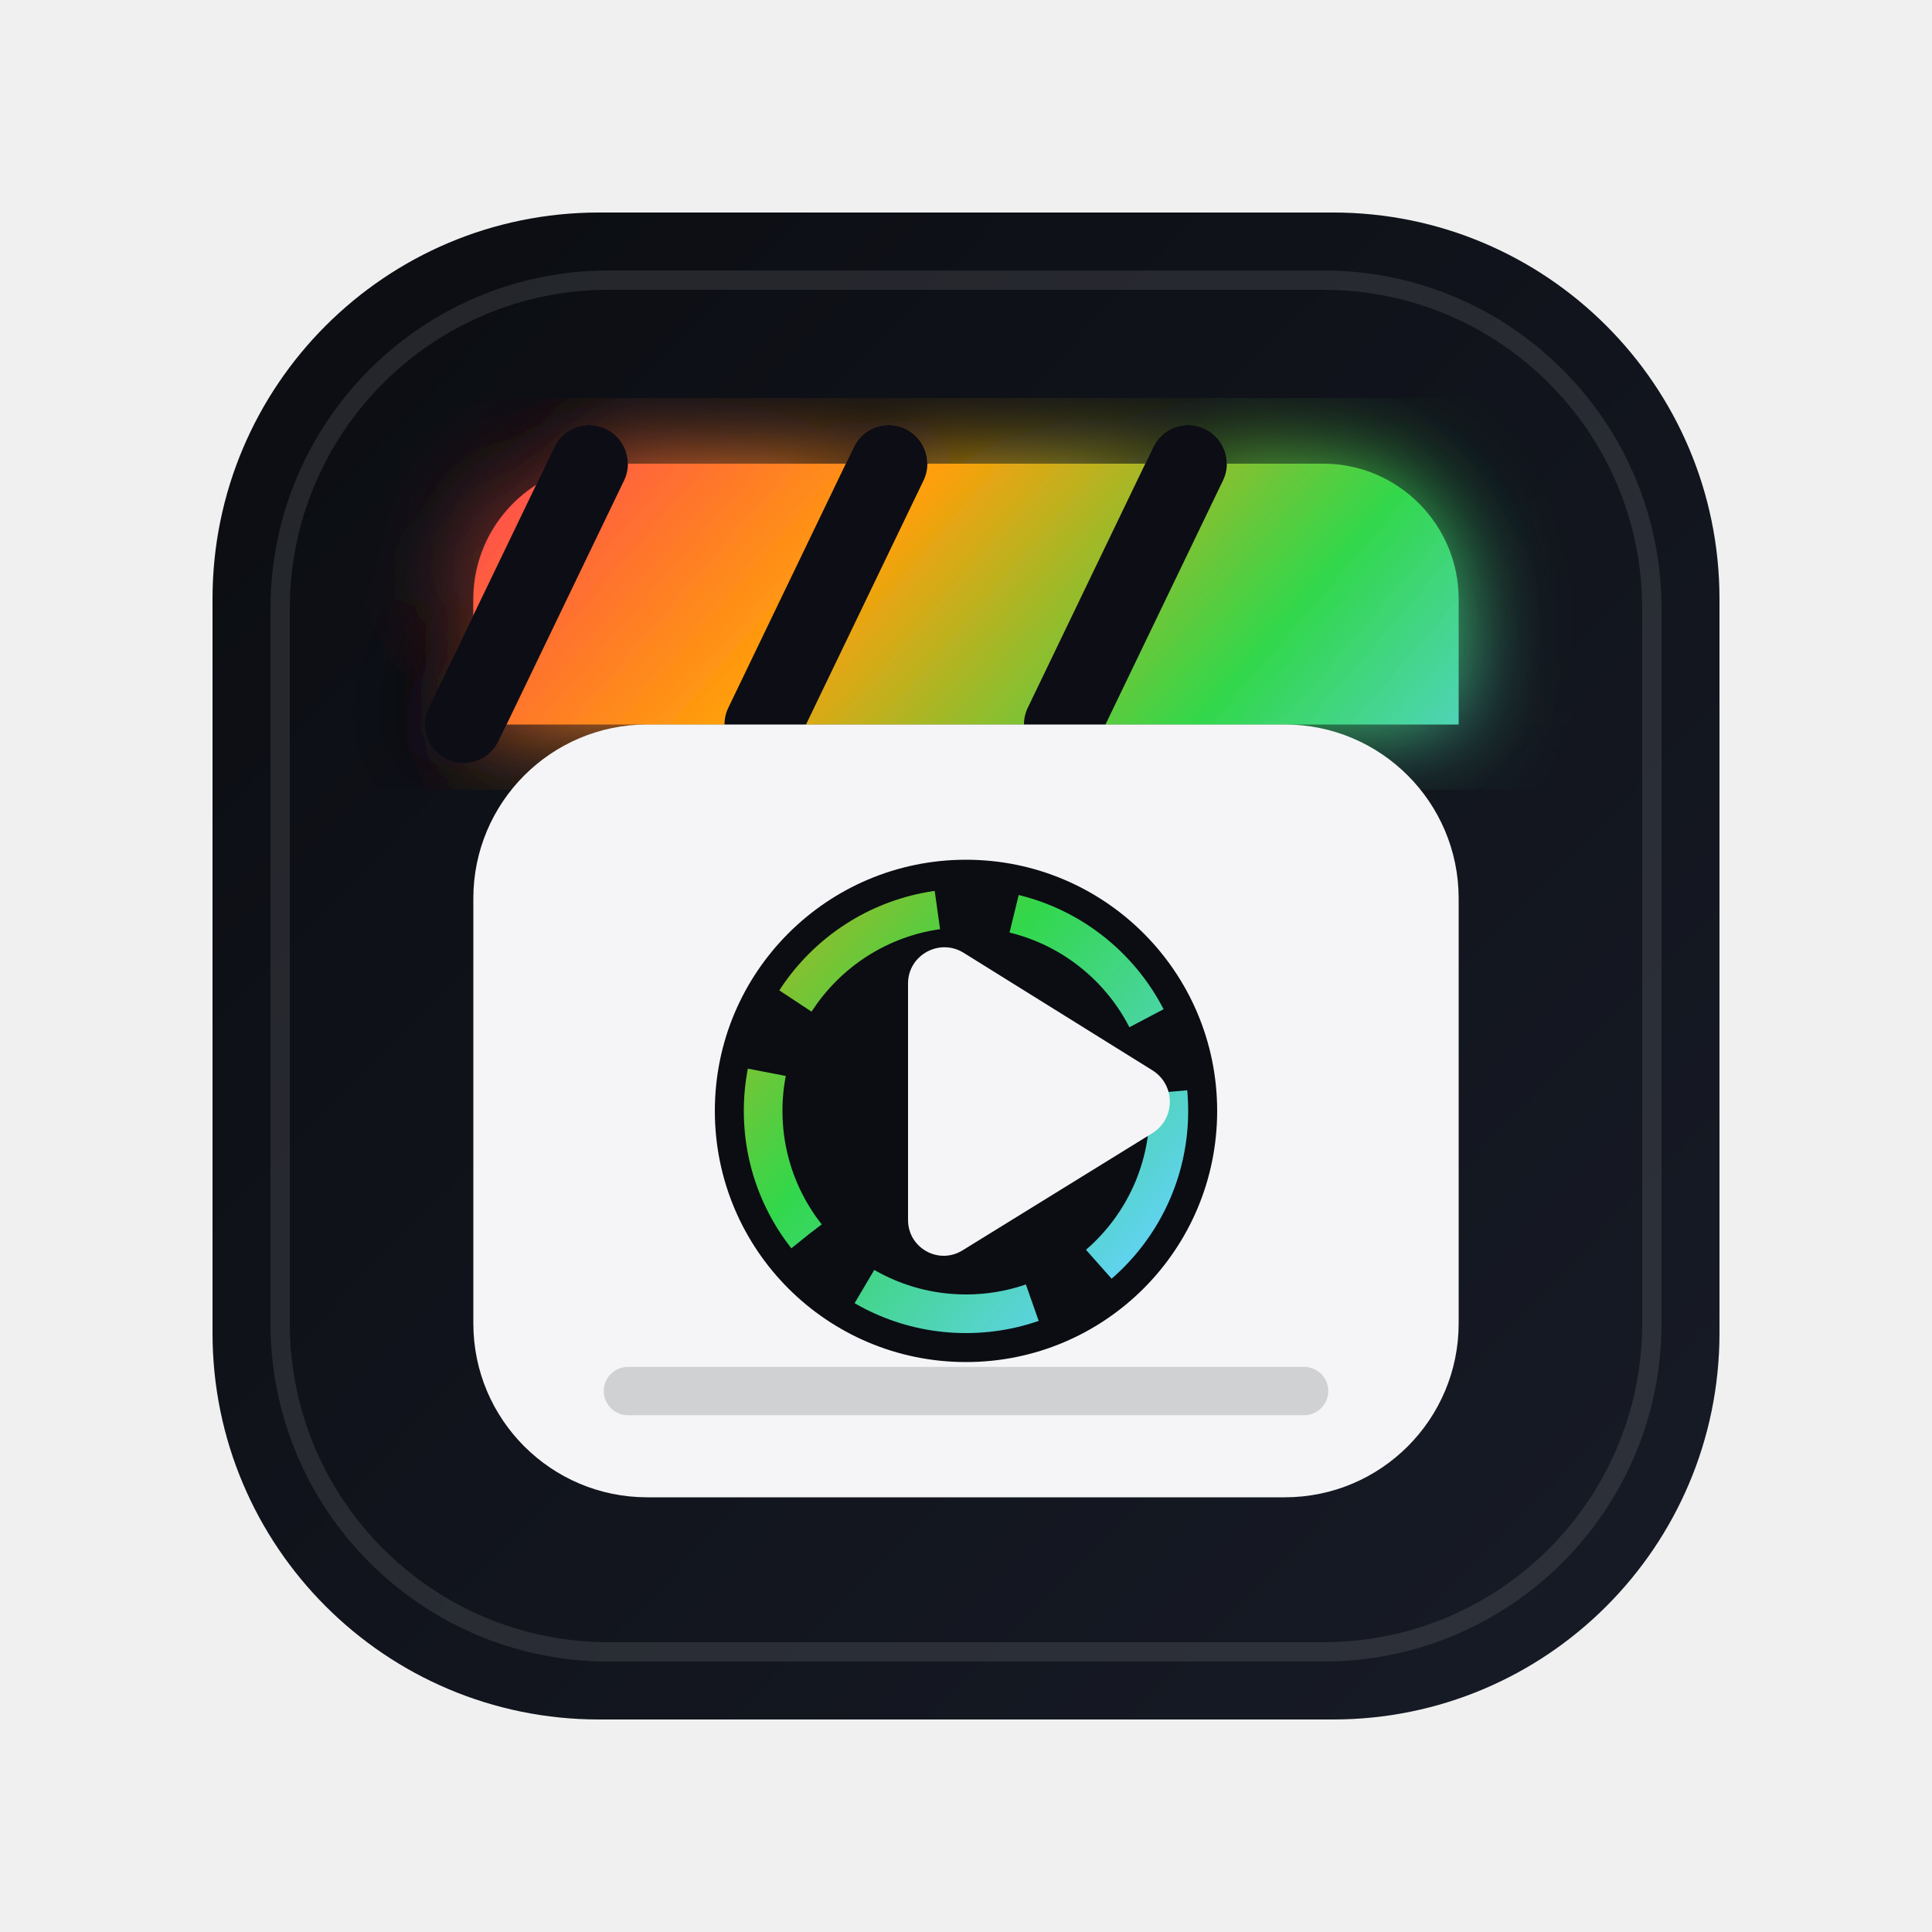
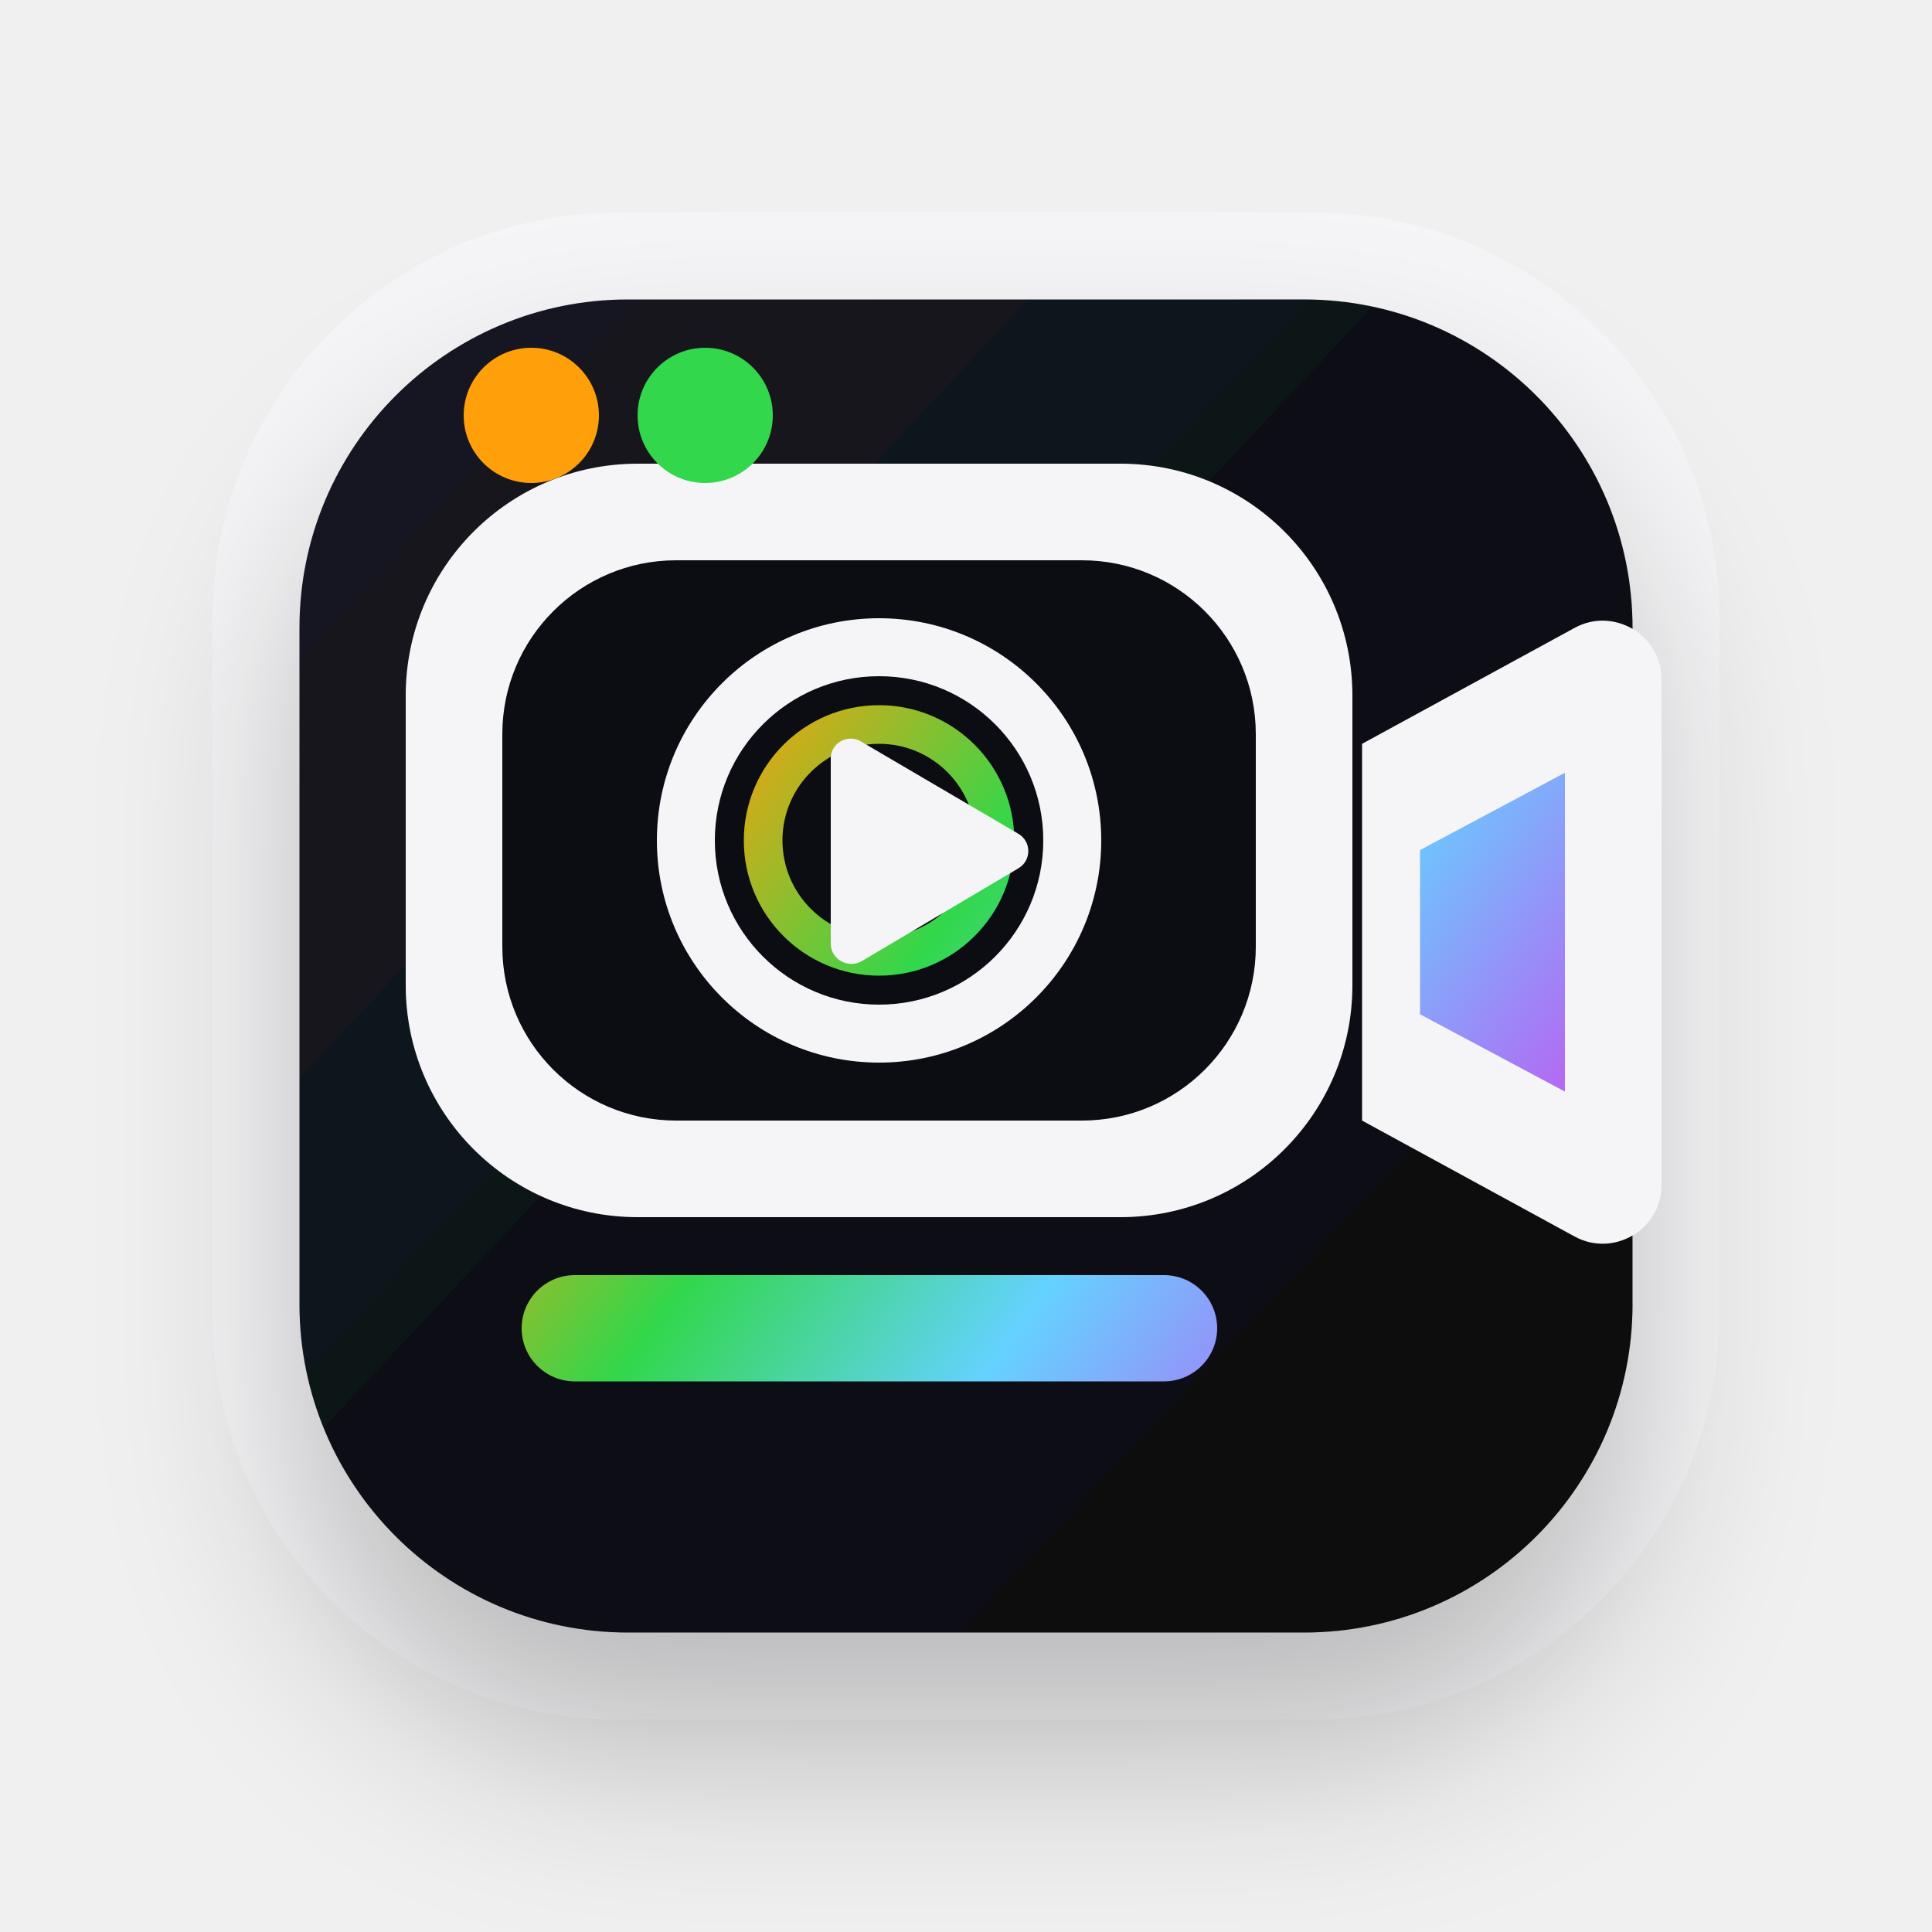
<svg xmlns="http://www.w3.org/2000/svg" width="200" height="200" viewBox="0 0 200 200" fill="none">
  <defs>
-     <linearGradient id="bg" x1="26" y1="28" x2="174" y2="172" gradientUnits="userSpaceOnUse">
-       <stop stop-color="#0B0D12" />
-       <stop offset="1" stop-color="#171B26" />
+     <linearGradient id="case" x1="38" y1="42" x2="162" y2="158" gradientUnits="userSpaceOnUse">
+       <stop stop-color="#151821" />
+       <stop offset="1" stop-color="#07080D" />
    </linearGradient>
-     <linearGradient id="rainbow" x1="40" y1="48" x2="158" y2="150" gradientUnits="userSpaceOnUse">
+     <linearGradient id="rainbow" x1="46" y1="62" x2="150" y2="137" gradientUnits="userSpaceOnUse">
      <stop stop-color="#FF375F" />
-       <stop offset="0.28" stop-color="#FF9F0A" />
-       <stop offset="0.52" stop-color="#32D74B" />
-       <stop offset="0.74" stop-color="#64D2FF" />
+       <stop offset="0.23" stop-color="#FF9F0A" />
+       <stop offset="0.48" stop-color="#32D74B" />
+       <stop offset="0.72" stop-color="#64D2FF" />
      <stop offset="1" stop-color="#BF5AF2" />
    </linearGradient>
-     <filter id="glow" x="-25%" y="-25%" width="150%" height="150%">
-       <feGaussianBlur stdDeviation="5" result="blur" />
-       <feMerge>
-         <feMergeNode in="blur" />
-         <feMergeNode in="SourceGraphic" />
-       </feMerge>
+     <filter id="shadow" x="-25%" y="-25%" width="150%" height="150%">
+       <feDropShadow dx="0" dy="12" stdDeviation="10" flood-color="#000" flood-opacity=".24" />
    </filter>
  </defs>
-   <rect x="22" y="22" width="156" height="156" rx="40" fill="url(#bg)" />
-   <rect x="29" y="29" width="142" height="142" rx="34" stroke="white" stroke-opacity=".10" stroke-width="2" />
-   <g filter="url(#glow)">
-     <path d="M49 62C49 54.3 55.3 48 63 48H137C144.7 48 151 54.3 151 62V75H49V62Z" fill="url(#rainbow)" />
-     <path d="M61 48L48 75" stroke="#0B0D12" stroke-width="8" stroke-linecap="round" />
-     <path d="M92 48L79 75" stroke="#0B0D12" stroke-width="8" stroke-linecap="round" />
-     <path d="M123 48L110 75" stroke="#0B0D12" stroke-width="8" stroke-linecap="round" />
-   </g>
-   <rect x="49" y="75" width="102" height="80" rx="18" fill="#F5F5F7" />
-   <circle cx="100" cy="115" r="26" fill="#0B0D12" />
-   <circle cx="100" cy="115" r="21" stroke="url(#rainbow)" stroke-width="4" stroke-dasharray="18 8" />
-   <path d="M94 101.8C94 98.9 97.2 97.1 99.7 98.6L119.3 110.8C121.7 112.3 121.7 115.8 119.3 117.3L99.7 129.4C97.2 131 94 129.2 94 126.3V101.8Z" fill="#F5F5F7" />
-   <path d="M65 144H135" stroke="#0B0D12" stroke-opacity=".16" stroke-width="5" stroke-linecap="round" />
+   <rect x="22" y="22" width="156" height="156" rx="42" fill="#F5F5F7" />
+   <rect x="31" y="31" width="138" height="138" rx="34" fill="url(#case)" filter="url(#shadow)" />
+   <rect x="42" y="48" width="98" height="78" rx="24" fill="#F5F5F7" />
+   <rect x="52" y="58" width="78" height="58" rx="18" fill="#0B0D12" />
+   <path d="M141 77L163 65C167 62.8 172 65.7 172 70.3V122.7C172 127.3 167 130.2 163 128L141 116V77Z" fill="#F5F5F7" />
+   <path d="M147 88L162 80V113L147 105V88Z" fill="url(#rainbow)" />
+   <circle cx="91" cy="87" r="23" fill="#F5F5F7" />
+   <circle cx="91" cy="87" r="17" fill="#0B0D12" />
+   <circle cx="91" cy="87" r="12" stroke="url(#rainbow)" stroke-width="4" />
+   <path d="M86 78.5C86 76.9 87.8 75.9 89.2 76.8L105.4 86.3C106.8 87.1 106.8 89.1 105.4 89.9L89.2 99.5C87.8 100.3 86 99.3 86 97.7V78.5Z" fill="#F5F5F7" />
+   <rect x="54" y="132" width="72" height="11" rx="5.5" fill="url(#rainbow)" />
+   <circle cx="55" cy="43" r="7" fill="#FF9F0A" />
+   <circle cx="73" cy="43" r="7" fill="#32D74B" />
</svg>
